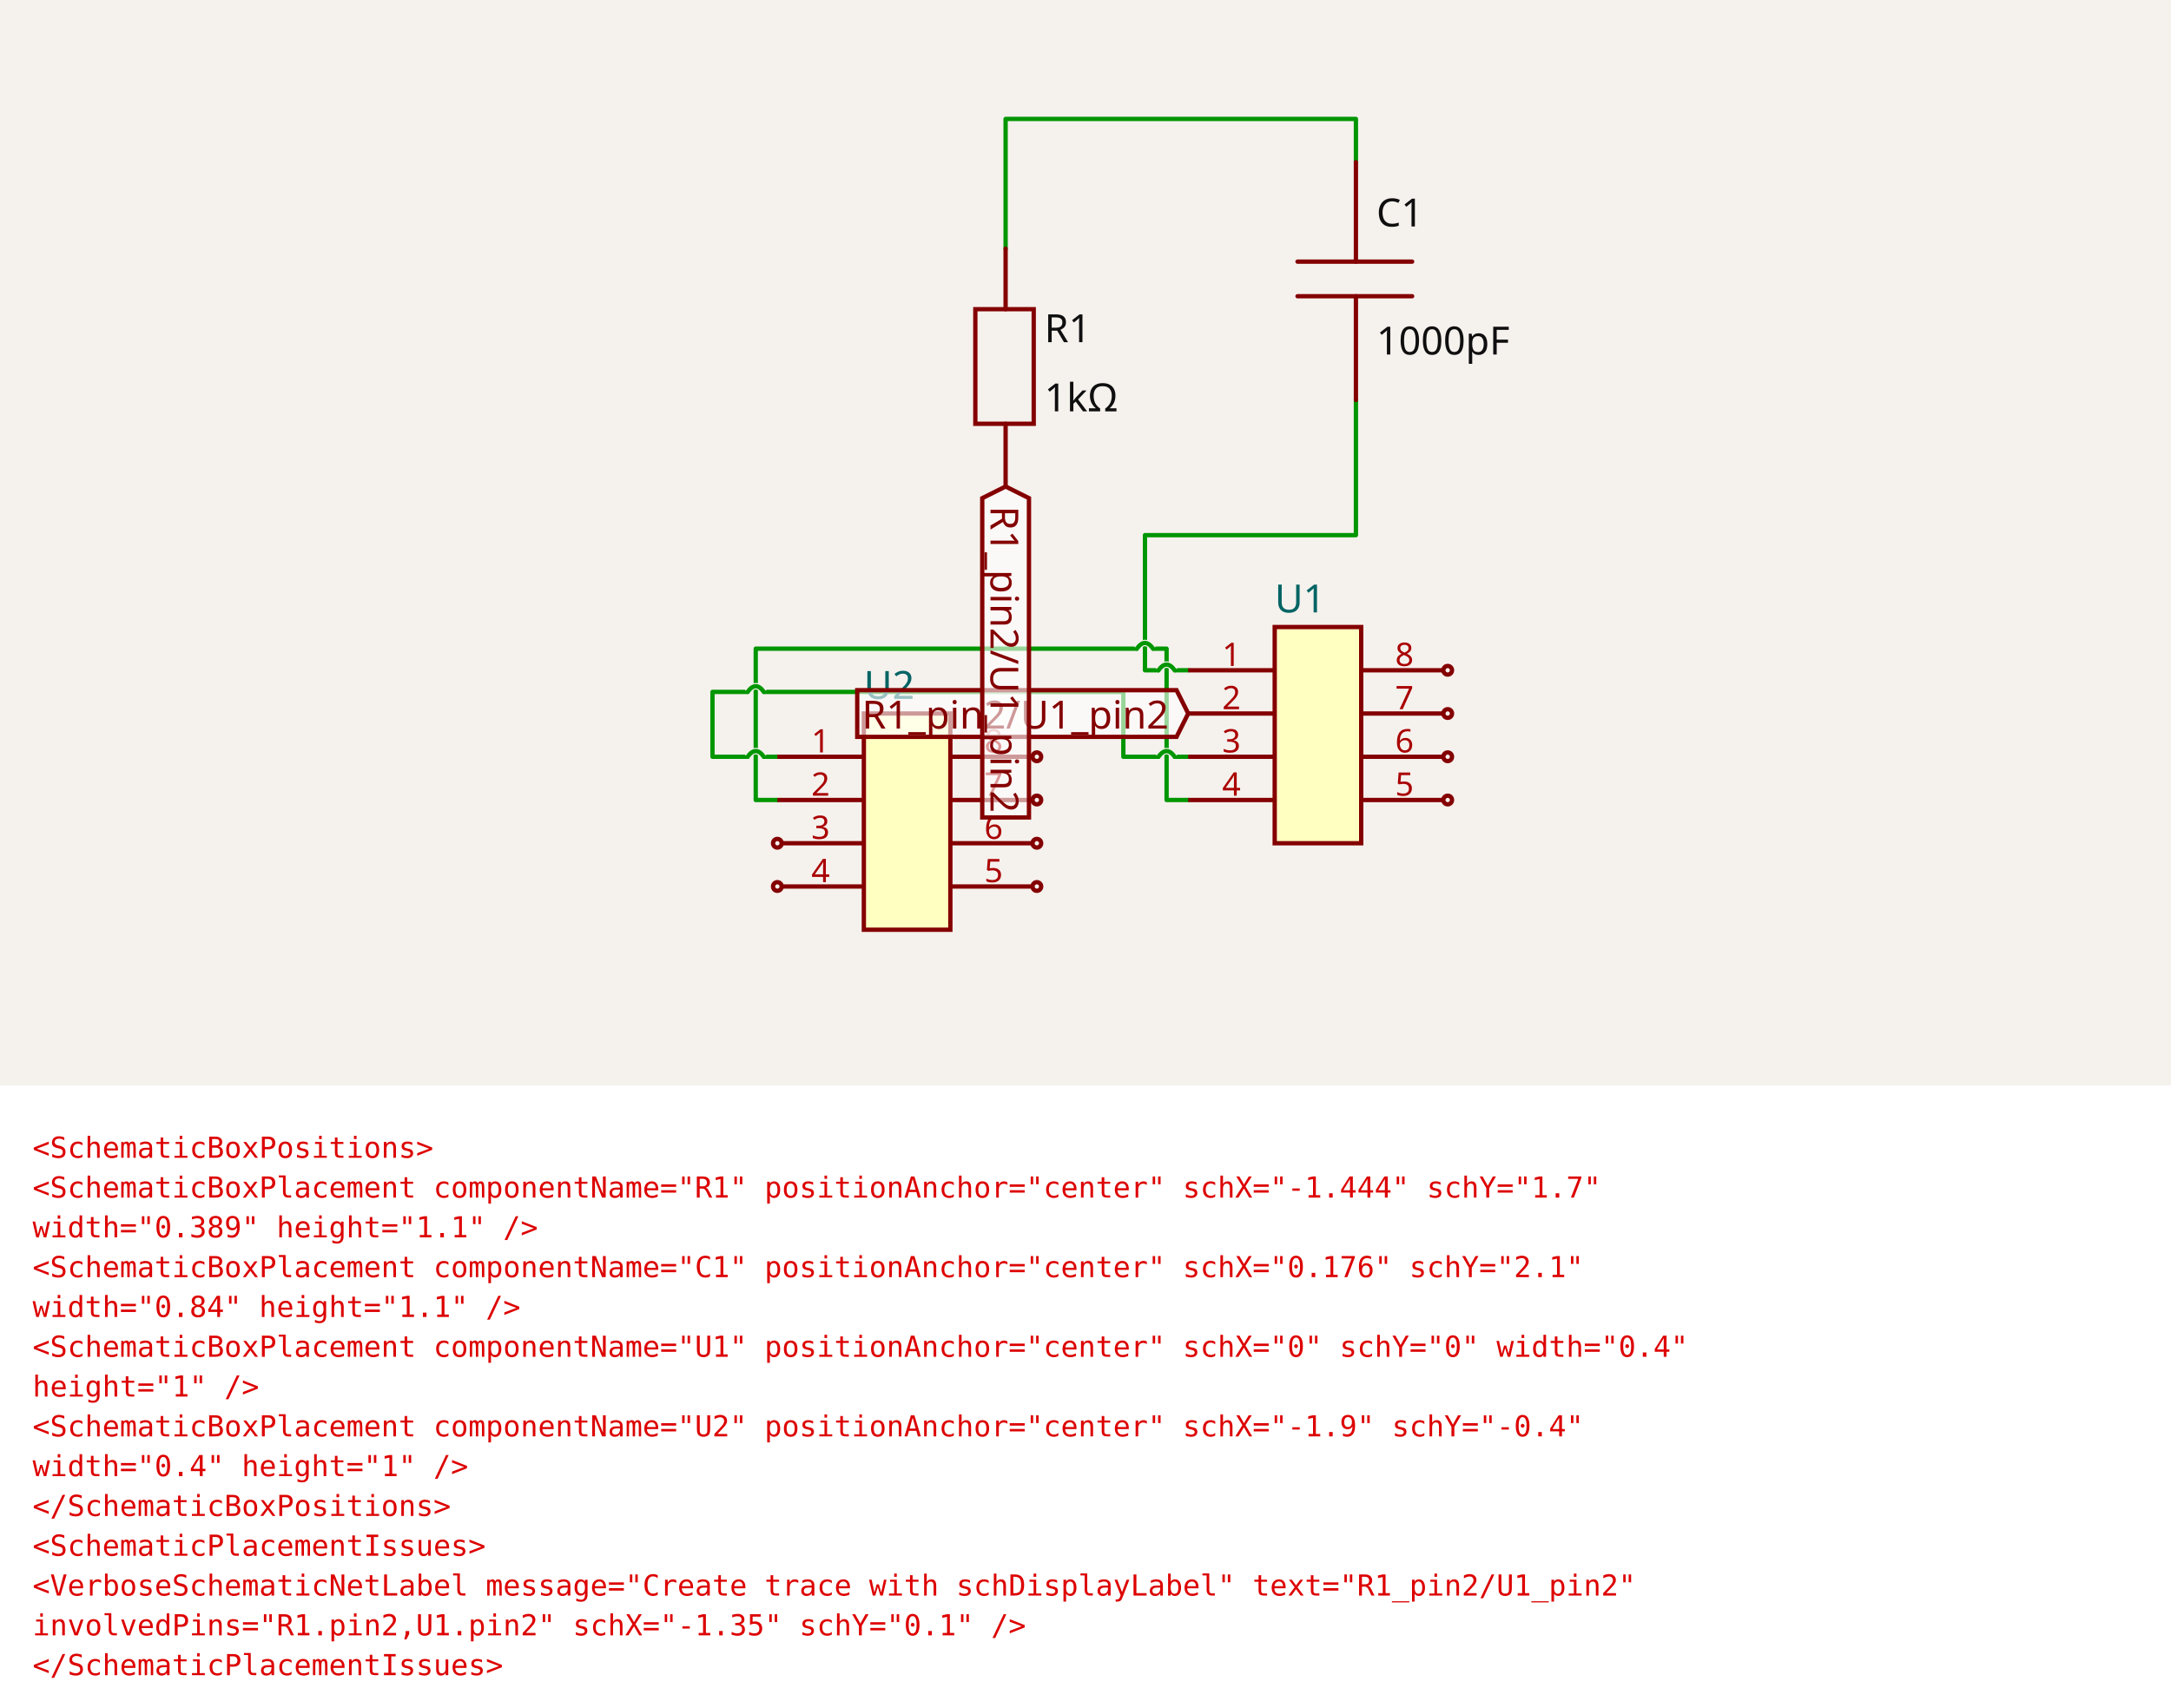
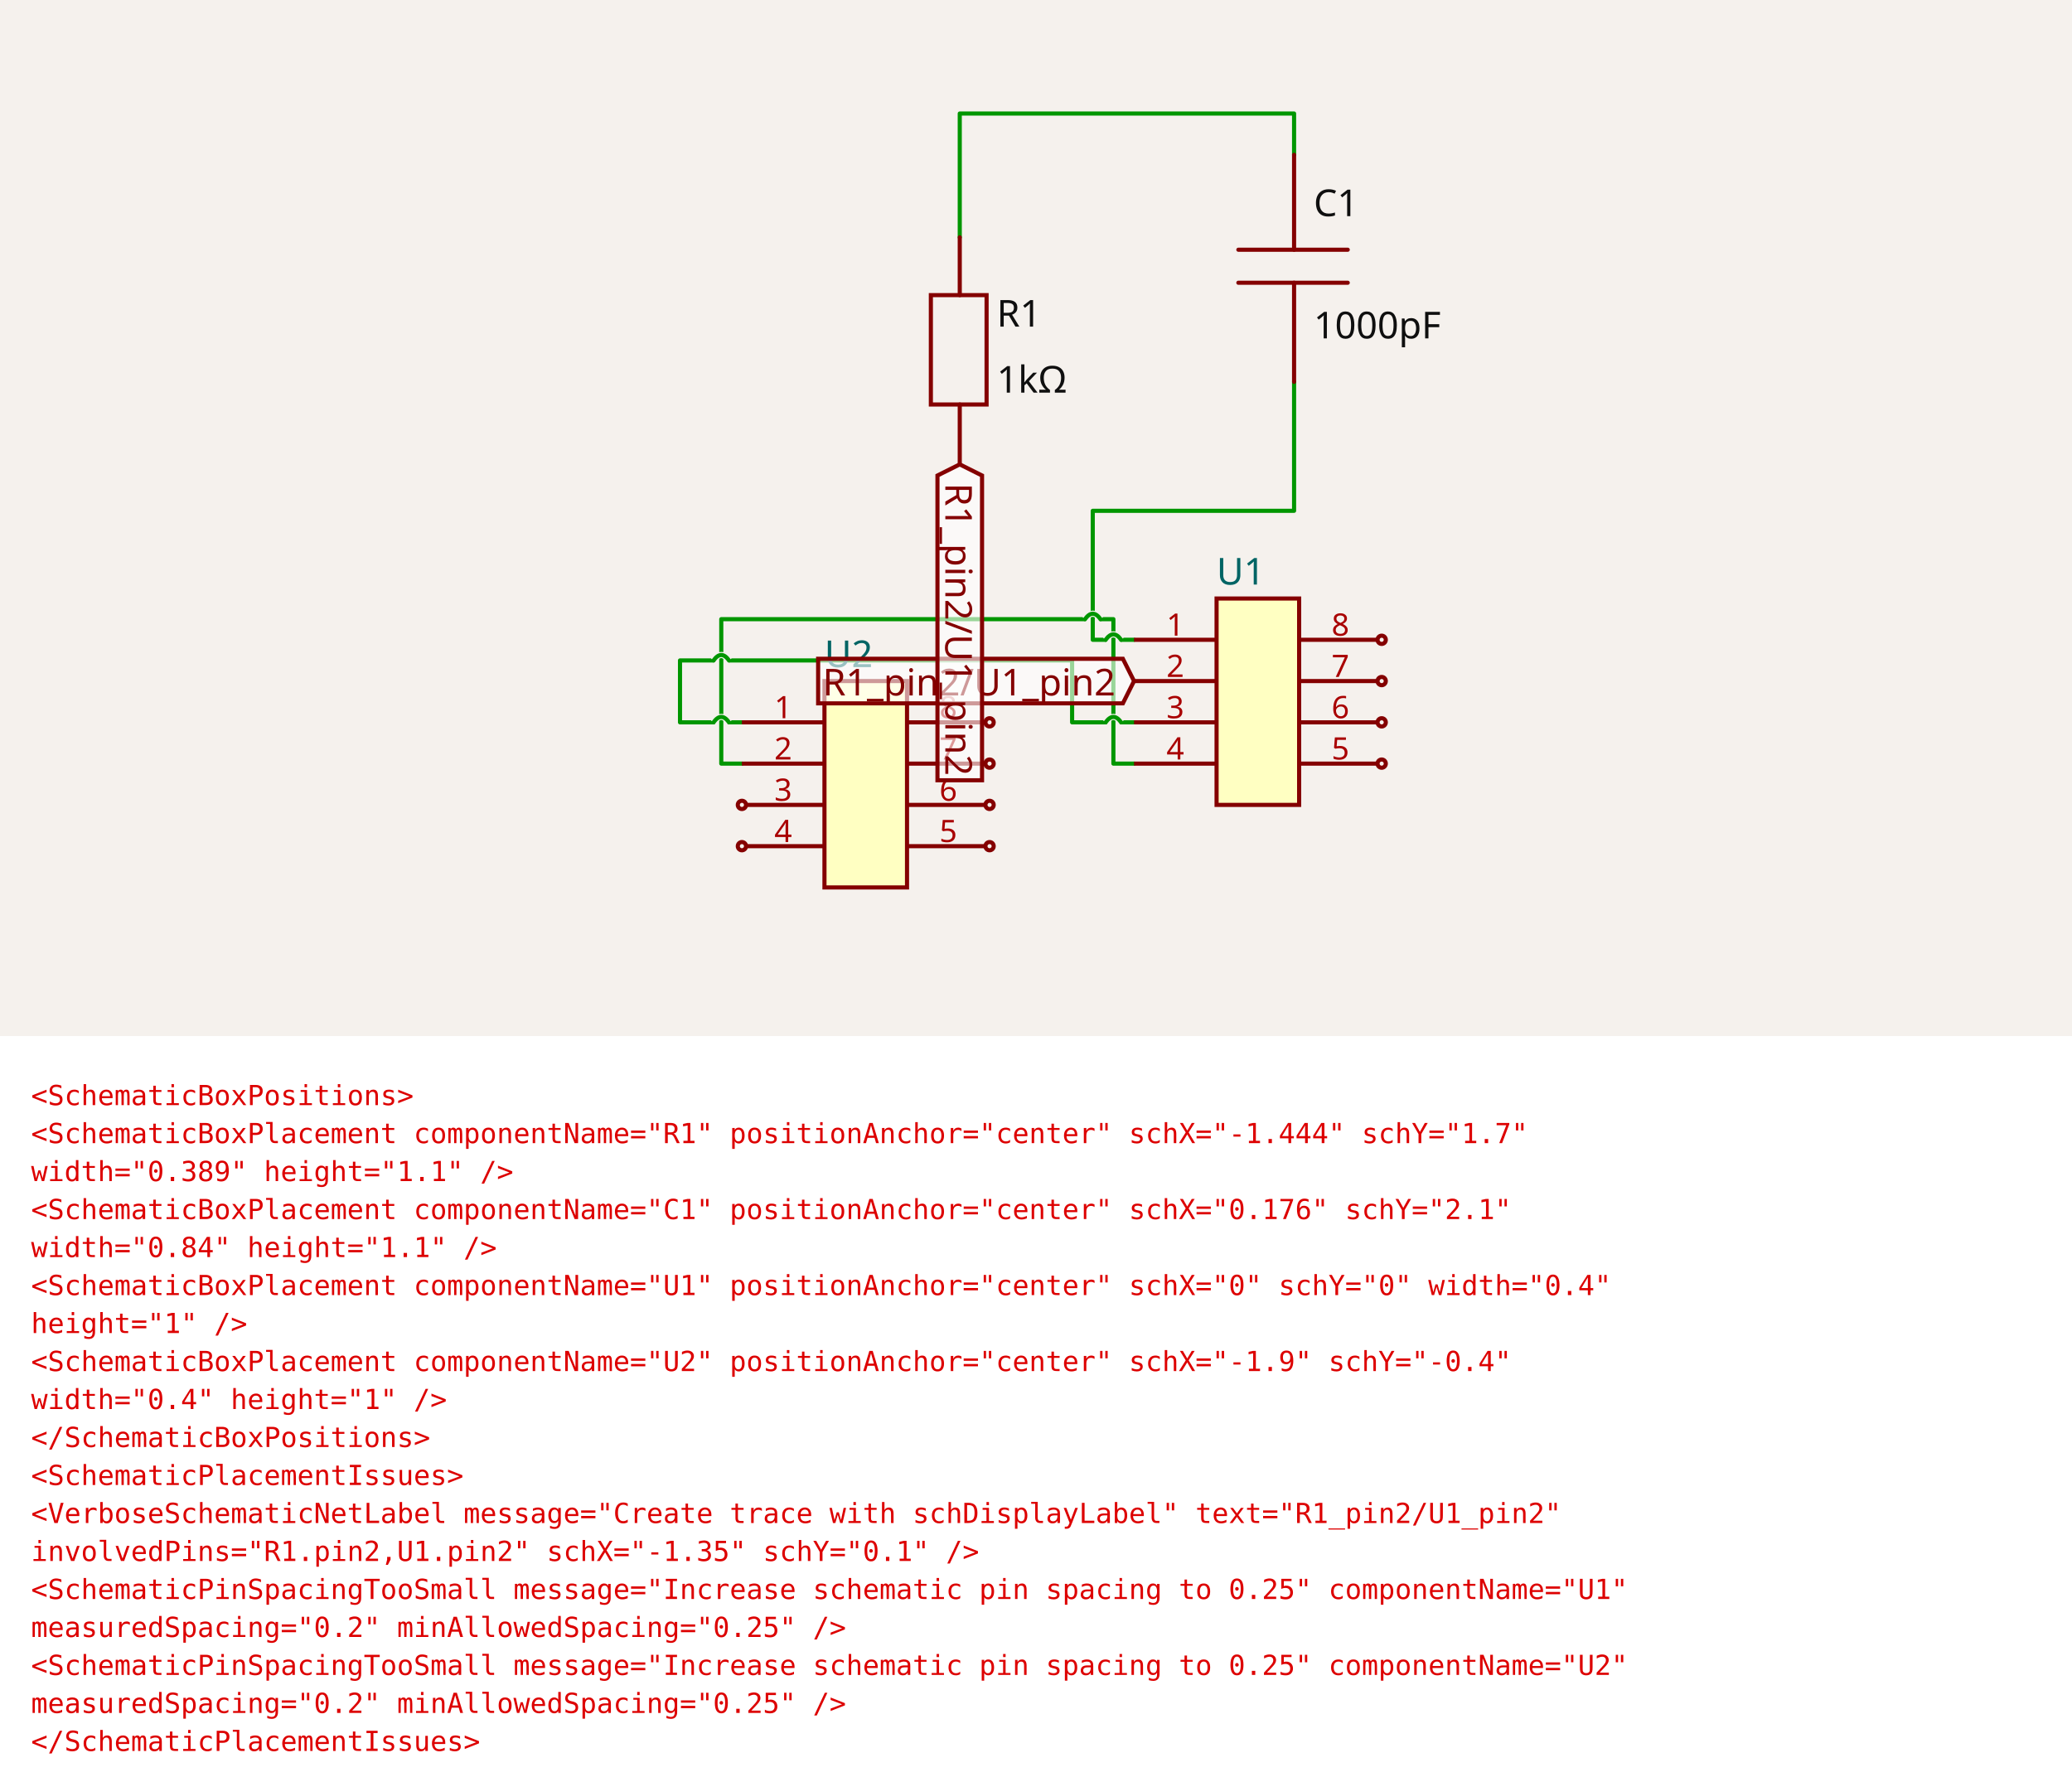
- <svg xmlns="http://www.w3.org/2000/svg" width="1200" height="944" viewBox="0 0 1200 944" role="img" aria-label="schematic analysis fixture">
+ <svg xmlns="http://www.w3.org/2000/svg" width="1200" height="1032" viewBox="0 0 1200 1032" role="img" aria-label="schematic analysis fixture">
  <g transform="translate(0, 0)">
    <style>
              .boundary { fill: rgb(245, 241, 237); }
              .schematic-boundary { fill: none; stroke: #fff; }
              .component { fill: none; stroke: rgb(132, 0, 0); }
              .chip { fill: rgb(255, 255, 194); stroke: rgb(132, 0, 0); }
              .component-pin { fill: none; stroke: rgb(132, 0, 0); }
              /* Basic per-trace hover fallback */
              .trace:hover {
                filter: invert(1);
              }
              .trace:hover .trace-crossing-outline {
                opacity: 0;
              }
              .trace:hover .trace-junction {
                filter: invert(1);
              }
              /* Net-hover highlighting: when a trace or its overlays are hovered,
                 invert color for all traces (base + overlays) sharing the same
                 subcircuit connectivity key. Also hide crossing outline during hover. */
-               svg:has(:is(g.trace[data-subcircuit-connectivity-map-key="unnamedsubcircuit80_connectivity_net0"], g.trace-overlays[data-subcircuit-connectivity-map-key="unnamedsubcircuit80_connectivity_net0"]):hover) :is(g.trace[data-subcircuit-connectivity-map-key="unnamedsubcircuit80_connectivity_net0"], g.trace-overlays[data-subcircuit-connectivity-map-key="unnamedsubcircuit80_connectivity_net0"]) { filter: invert(1); }
- svg:has(:is(g.trace[data-subcircuit-connectivity-map-key="unnamedsubcircuit80_connectivity_net0"], g.trace-overlays[data-subcircuit-connectivity-map-key="unnamedsubcircuit80_connectivity_net0"]):hover) g.trace-overlays[data-subcircuit-connectivity-map-key="unnamedsubcircuit80_connectivity_net0"] .trace-crossing-outline { opacity: 0; }
- svg:has(:is(g.trace[data-subcircuit-connectivity-map-key="unnamedsubcircuit80_connectivity_net1"], g.trace-overlays[data-subcircuit-connectivity-map-key="unnamedsubcircuit80_connectivity_net1"]):hover) :is(g.trace[data-subcircuit-connectivity-map-key="unnamedsubcircuit80_connectivity_net1"], g.trace-overlays[data-subcircuit-connectivity-map-key="unnamedsubcircuit80_connectivity_net1"]) { filter: invert(1); }
- svg:has(:is(g.trace[data-subcircuit-connectivity-map-key="unnamedsubcircuit80_connectivity_net1"], g.trace-overlays[data-subcircuit-connectivity-map-key="unnamedsubcircuit80_connectivity_net1"]):hover) g.trace-overlays[data-subcircuit-connectivity-map-key="unnamedsubcircuit80_connectivity_net1"] .trace-crossing-outline { opacity: 0; }
- svg:has(:is(g.trace[data-subcircuit-connectivity-map-key="unnamedsubcircuit80_connectivity_net3"], g.trace-overlays[data-subcircuit-connectivity-map-key="unnamedsubcircuit80_connectivity_net3"]):hover) :is(g.trace[data-subcircuit-connectivity-map-key="unnamedsubcircuit80_connectivity_net3"], g.trace-overlays[data-subcircuit-connectivity-map-key="unnamedsubcircuit80_connectivity_net3"]) { filter: invert(1); }
- svg:has(:is(g.trace[data-subcircuit-connectivity-map-key="unnamedsubcircuit80_connectivity_net3"], g.trace-overlays[data-subcircuit-connectivity-map-key="unnamedsubcircuit80_connectivity_net3"]):hover) g.trace-overlays[data-subcircuit-connectivity-map-key="unnamedsubcircuit80_connectivity_net3"] .trace-crossing-outline { opacity: 0; }
- svg:has(:is(g.trace[data-subcircuit-connectivity-map-key="unnamedsubcircuit80_connectivity_net4"], g.trace-overlays[data-subcircuit-connectivity-map-key="unnamedsubcircuit80_connectivity_net4"]):hover) :is(g.trace[data-subcircuit-connectivity-map-key="unnamedsubcircuit80_connectivity_net4"], g.trace-overlays[data-subcircuit-connectivity-map-key="unnamedsubcircuit80_connectivity_net4"]) { filter: invert(1); }
- svg:has(:is(g.trace[data-subcircuit-connectivity-map-key="unnamedsubcircuit80_connectivity_net4"], g.trace-overlays[data-subcircuit-connectivity-map-key="unnamedsubcircuit80_connectivity_net4"]):hover) g.trace-overlays[data-subcircuit-connectivity-map-key="unnamedsubcircuit80_connectivity_net4"] .trace-crossing-outline { opacity: 0; }
+               svg:has(:is(g.trace[data-subcircuit-connectivity-map-key="unnamedsubcircuit527_connectivity_net0"], g.trace-overlays[data-subcircuit-connectivity-map-key="unnamedsubcircuit527_connectivity_net0"]):hover) :is(g.trace[data-subcircuit-connectivity-map-key="unnamedsubcircuit527_connectivity_net0"], g.trace-overlays[data-subcircuit-connectivity-map-key="unnamedsubcircuit527_connectivity_net0"]) { filter: invert(1); }
+ svg:has(:is(g.trace[data-subcircuit-connectivity-map-key="unnamedsubcircuit527_connectivity_net0"], g.trace-overlays[data-subcircuit-connectivity-map-key="unnamedsubcircuit527_connectivity_net0"]):hover) g.trace-overlays[data-subcircuit-connectivity-map-key="unnamedsubcircuit527_connectivity_net0"] .trace-crossing-outline { opacity: 0; }
+ svg:has(:is(g.trace[data-subcircuit-connectivity-map-key="unnamedsubcircuit527_connectivity_net1"], g.trace-overlays[data-subcircuit-connectivity-map-key="unnamedsubcircuit527_connectivity_net1"]):hover) :is(g.trace[data-subcircuit-connectivity-map-key="unnamedsubcircuit527_connectivity_net1"], g.trace-overlays[data-subcircuit-connectivity-map-key="unnamedsubcircuit527_connectivity_net1"]) { filter: invert(1); }
+ svg:has(:is(g.trace[data-subcircuit-connectivity-map-key="unnamedsubcircuit527_connectivity_net1"], g.trace-overlays[data-subcircuit-connectivity-map-key="unnamedsubcircuit527_connectivity_net1"]):hover) g.trace-overlays[data-subcircuit-connectivity-map-key="unnamedsubcircuit527_connectivity_net1"] .trace-crossing-outline { opacity: 0; }
+ svg:has(:is(g.trace[data-subcircuit-connectivity-map-key="unnamedsubcircuit527_connectivity_net3"], g.trace-overlays[data-subcircuit-connectivity-map-key="unnamedsubcircuit527_connectivity_net3"]):hover) :is(g.trace[data-subcircuit-connectivity-map-key="unnamedsubcircuit527_connectivity_net3"], g.trace-overlays[data-subcircuit-connectivity-map-key="unnamedsubcircuit527_connectivity_net3"]) { filter: invert(1); }
+ svg:has(:is(g.trace[data-subcircuit-connectivity-map-key="unnamedsubcircuit527_connectivity_net3"], g.trace-overlays[data-subcircuit-connectivity-map-key="unnamedsubcircuit527_connectivity_net3"]):hover) g.trace-overlays[data-subcircuit-connectivity-map-key="unnamedsubcircuit527_connectivity_net3"] .trace-crossing-outline { opacity: 0; }
+ svg:has(:is(g.trace[data-subcircuit-connectivity-map-key="unnamedsubcircuit527_connectivity_net4"], g.trace-overlays[data-subcircuit-connectivity-map-key="unnamedsubcircuit527_connectivity_net4"]):hover) :is(g.trace[data-subcircuit-connectivity-map-key="unnamedsubcircuit527_connectivity_net4"], g.trace-overlays[data-subcircuit-connectivity-map-key="unnamedsubcircuit527_connectivity_net4"]) { filter: invert(1); }
+ svg:has(:is(g.trace[data-subcircuit-connectivity-map-key="unnamedsubcircuit527_connectivity_net4"], g.trace-overlays[data-subcircuit-connectivity-map-key="unnamedsubcircuit527_connectivity_net4"]):hover) g.trace-overlays[data-subcircuit-connectivity-map-key="unnamedsubcircuit527_connectivity_net4"] .trace-crossing-outline { opacity: 0; }
              .text { font-family: sans-serif; fill: rgb(0, 150, 0); }
              .pin-number { fill: rgb(169, 0, 0); }
              .port-label { fill: rgb(0, 100, 100); }
              .component-name { fill: rgb(0, 100, 100); }
            </style>
    <rect class="boundary" x="0" y="0" width="1200" height="600" />
-     <g class="trace" data-layer="base" data-circuit-json-type="schematic_trace" data-schematic-trace-id="schematic_trace_0" data-subcircuit-connectivity-map-key="unnamedsubcircuit80_connectivity_net0">
+     <g class="trace" data-layer="base" data-circuit-json-type="schematic_trace" data-schematic-trace-id="schematic_trace_0" data-subcircuit-connectivity-map-key="unnamedsubcircuit527_connectivity_net0">
      <path d="M 749.467 89.641 L 749.467 65.737 L 555.842 65.737 L 555.842 137.45" class="trace-invisible-hover-outline" stroke="rgb(0, 150, 0)" fill="none" stroke-width="19.124px" stroke-linecap="round" opacity="0" stroke-linejoin="round" />
      <path d="M 749.467 89.641 L 749.467 65.737 L 555.842 65.737 L 555.842 137.45" stroke="rgb(0, 150, 0)" fill="none" stroke-width="2.39px" stroke-linecap="round" stroke-linejoin="round" />
    </g>
-     <g class="trace" data-layer="base" data-circuit-json-type="schematic_trace" data-schematic-trace-id="schematic_trace_1" data-subcircuit-connectivity-map-key="unnamedsubcircuit80_connectivity_net1">
+     <g class="trace" data-layer="base" data-circuit-json-type="schematic_trace" data-schematic-trace-id="schematic_trace_1" data-subcircuit-connectivity-map-key="unnamedsubcircuit527_connectivity_net1">
      <path d="M 656.773 370.518 L 649.303 370.518M 640.339 370.518 L 632.869 370.518 L 632.869 295.817 L 749.467 295.817 L 749.467 221.116" class="trace-invisible-hover-outline" stroke="rgb(0, 150, 0)" fill="none" stroke-width="19.124px" stroke-linecap="round" opacity="0" stroke-linejoin="round" />
      <path d="M 656.773 370.518 L 649.303 370.518M 640.339 370.518 L 632.869 370.518 L 632.869 295.817 L 749.467 295.817 L 749.467 221.116" stroke="rgb(0, 150, 0)" fill="none" stroke-width="2.39px" stroke-linecap="round" stroke-linejoin="round" />
    </g>
-     <g class="trace" data-layer="base" data-circuit-json-type="schematic_trace" data-schematic-trace-id="schematic_trace_2" data-subcircuit-connectivity-map-key="unnamedsubcircuit80_connectivity_net3">
+     <g class="trace" data-layer="base" data-circuit-json-type="schematic_trace" data-schematic-trace-id="schematic_trace_2" data-subcircuit-connectivity-map-key="unnamedsubcircuit527_connectivity_net3">
      <path d="M 429.681 418.327 L 422.211 418.327M 413.247 418.327 L 393.825 418.327 L 393.825 382.47 L 413.247 382.47M 422.211 382.47 L 620.916 382.47 L 620.916 418.327 L 640.339 418.327M 649.303 418.327 L 656.773 418.327" class="trace-invisible-hover-outline" stroke="rgb(0, 150, 0)" fill="none" stroke-width="19.124px" stroke-linecap="round" opacity="0" stroke-linejoin="round" />
      <path d="M 429.681 418.327 L 422.211 418.327M 413.247 418.327 L 393.825 418.327 L 393.825 382.47 L 413.247 382.47M 422.211 382.47 L 620.916 382.47 L 620.916 418.327 L 640.339 418.327M 649.303 418.327 L 656.773 418.327" stroke="rgb(0, 150, 0)" fill="none" stroke-width="2.39px" stroke-linecap="round" stroke-linejoin="round" />
    </g>
-     <g class="trace" data-layer="base" data-circuit-json-type="schematic_trace" data-schematic-trace-id="schematic_trace_3" data-subcircuit-connectivity-map-key="unnamedsubcircuit80_connectivity_net4">
+     <g class="trace" data-layer="base" data-circuit-json-type="schematic_trace" data-schematic-trace-id="schematic_trace_3" data-subcircuit-connectivity-map-key="unnamedsubcircuit527_connectivity_net4">
      <path d="M 429.681 442.231 L 417.729 442.231 L 417.729 358.566 L 628.386 358.566M 637.351 358.566 L 644.821 358.566 L 644.821 442.231 L 656.773 442.231" class="trace-invisible-hover-outline" stroke="rgb(0, 150, 0)" fill="none" stroke-width="19.124px" stroke-linecap="round" opacity="0" stroke-linejoin="round" />
      <path d="M 429.681 442.231 L 417.729 442.231 L 417.729 358.566 L 628.386 358.566M 637.351 358.566 L 644.821 358.566 L 644.821 442.231 L 656.773 442.231" stroke="rgb(0, 150, 0)" fill="none" stroke-width="2.39px" stroke-linecap="round" stroke-linejoin="round" />
    </g>
-     <g class="trace-overlays" data-layer="overlay" data-circuit-json-type="schematic_trace" data-schematic-trace-id="schematic_trace_0" data-subcircuit-connectivity-map-key="unnamedsubcircuit80_connectivity_net0" />
-     <g class="trace-overlays" data-layer="overlay" data-circuit-json-type="schematic_trace" data-schematic-trace-id="schematic_trace_1" data-subcircuit-connectivity-map-key="unnamedsubcircuit80_connectivity_net1">
+     <g class="trace-overlays" data-layer="overlay" data-circuit-json-type="schematic_trace" data-schematic-trace-id="schematic_trace_0" data-subcircuit-connectivity-map-key="unnamedsubcircuit527_connectivity_net0" />
+     <g class="trace-overlays" data-layer="overlay" data-circuit-json-type="schematic_trace" data-schematic-trace-id="schematic_trace_1" data-subcircuit-connectivity-map-key="unnamedsubcircuit527_connectivity_net1">
      <path class="trace-crossing-outline" d="M 649.303 370.518 Q 644.821 364.243 640.339 370.518" stroke="rgb(245, 241, 237)" fill="none" stroke-width="3.586px" stroke-linecap="butt" />
      <path d="M 649.303 370.518 Q 644.821 364.243 640.339 370.518" stroke="rgb(0, 150, 0)" fill="none" stroke-width="2.39px" stroke-linecap="round" />
    </g>
-     <g class="trace-overlays" data-layer="overlay" data-circuit-json-type="schematic_trace" data-schematic-trace-id="schematic_trace_2" data-subcircuit-connectivity-map-key="unnamedsubcircuit80_connectivity_net3">
+     <g class="trace-overlays" data-layer="overlay" data-circuit-json-type="schematic_trace" data-schematic-trace-id="schematic_trace_2" data-subcircuit-connectivity-map-key="unnamedsubcircuit527_connectivity_net3">
      <path class="trace-crossing-outline" d="M 422.211 418.327 Q 417.729 412.052 413.247 418.327" stroke="rgb(245, 241, 237)" fill="none" stroke-width="3.586px" stroke-linecap="butt" />
      <path d="M 422.211 418.327 Q 417.729 412.052 413.247 418.327" stroke="rgb(0, 150, 0)" fill="none" stroke-width="2.39px" stroke-linecap="round" />
      <path class="trace-crossing-outline" d="M 413.247 382.47 Q 417.729 376.195 422.211 382.47" stroke="rgb(245, 241, 237)" fill="none" stroke-width="3.586px" stroke-linecap="butt" />
      <path d="M 413.247 382.47 Q 417.729 376.195 422.211 382.47" stroke="rgb(0, 150, 0)" fill="none" stroke-width="2.39px" stroke-linecap="round" />
      <path class="trace-crossing-outline" d="M 640.339 418.327 Q 644.821 412.052 649.303 418.327" stroke="rgb(245, 241, 237)" fill="none" stroke-width="3.586px" stroke-linecap="butt" />
      <path d="M 640.339 418.327 Q 644.821 412.052 649.303 418.327" stroke="rgb(0, 150, 0)" fill="none" stroke-width="2.39px" stroke-linecap="round" />
    </g>
-     <g class="trace-overlays" data-layer="overlay" data-circuit-json-type="schematic_trace" data-schematic-trace-id="schematic_trace_3" data-subcircuit-connectivity-map-key="unnamedsubcircuit80_connectivity_net4">
+     <g class="trace-overlays" data-layer="overlay" data-circuit-json-type="schematic_trace" data-schematic-trace-id="schematic_trace_3" data-subcircuit-connectivity-map-key="unnamedsubcircuit527_connectivity_net4">
      <path class="trace-crossing-outline" d="M 628.386 358.566 Q 632.869 352.291 637.351 358.566" stroke="rgb(245, 241, 237)" fill="none" stroke-width="3.586px" stroke-linecap="butt" />
      <path d="M 628.386 358.566 Q 632.869 352.291 637.351 358.566" stroke="rgb(0, 150, 0)" fill="none" stroke-width="2.39px" stroke-linecap="round" />
    </g>
    <g data-circuit-json-type="schematic_component" data-schematic-component-id="schematic_component_0">
      <rect class="component-overlay" x="539.109" y="137.45" width="32.271" height="131.474" fill="transparent" />
      <path d="M 555.842 137.45 L 555.842 170.916" stroke="rgb(132, 0, 0)" fill="none" stroke-width="2.39px" stroke-linecap="round" />
      <path d="M 555.842 234.263 L 555.842 268.924" stroke="rgb(132, 0, 0)" fill="none" stroke-width="2.39px" stroke-linecap="round" />
      <path d="M 571.38 203.187 L 571.38 234.263 L 539.109 234.263 L 539.109 170.916 L 571.38 170.916 L 571.38 203.187" stroke="rgb(132, 0, 0)" fill="none" stroke-width="2.39px" stroke-linecap="round" />
      <text x="577.291" y="181.673" stroke="rgb(245, 241, 237)" stroke-width="2.39px" paint-order="stroke" fill="rgb(15, 15, 15)" font-family="sans-serif" text-anchor="start" dominant-baseline="middle" font-size="21.514px">R1</text>
      <text x="577.291" y="219.92" fill="rgb(15, 15, 15)" font-family="sans-serif" text-anchor="start" dominant-baseline="middle" font-size="21.514px">1kΩ</text>
    </g>
    <g data-circuit-json-type="schematic_component" data-schematic-component-id="schematic_component_1">
      <rect class="component-overlay" x="717.197" y="89.641" width="63.347" height="131.474" fill="transparent" />
      <path d="M 749.467 221.116 L 749.467 163.745" stroke="rgb(132, 0, 0)" fill="none" stroke-width="2.39px" stroke-linecap="round" />
      <path d="M 749.467 144.622 L 749.467 89.641" stroke="rgb(132, 0, 0)" fill="none" stroke-width="2.39px" stroke-linecap="round" />
      <path d="M 780.543 163.745 L 717.197 163.745" stroke="rgb(132, 0, 0)" fill="none" stroke-width="2.39px" stroke-linecap="round" />
      <path d="M 780.543 144.622 L 717.197 144.622" stroke="rgb(132, 0, 0)" fill="none" stroke-width="2.39px" stroke-linecap="round" />
      <text x="760.822" y="131.474" stroke="rgb(245, 241, 237)" stroke-width="2.39px" paint-order="stroke" fill="rgb(15, 15, 15)" font-family="sans-serif" text-anchor="start" dominant-baseline="ideographic" font-size="21.514px">C1</text>
      <text x="760.822" y="179.283" fill="rgb(15, 15, 15)" font-family="sans-serif" text-anchor="start" dominant-baseline="hanging" font-size="21.514px">1000pF</text>
    </g>
    <g data-circuit-json-type="schematic_component" data-schematic-component-id="schematic_component_2">
      <rect class="component chip" x="704.582" y="346.614" width="47.809" height="119.522" stroke-width="2.39px" fill="rgb(255, 255, 194)" stroke="rgb(132, 0, 0)" />
      <rect class="component-overlay" x="704.582" y="346.614" width="47.809" height="119.522" fill="transparent" />
      <text x="704.582" y="481.673" fill="#006464" text-anchor="start" dominant-baseline="middle" font-family="sans-serif" font-size="21.514px" transform="rotate(0, 704.5817, 481.6733)" />
      <text x="704.582" y="331.076" fill="#006464" text-anchor="start" dominant-baseline="middle" font-family="sans-serif" font-size="21.514px" transform="rotate(0, 704.5817, 331.0757)">U1</text>
      <line class="component-pin" x1="704.582" y1="370.518" x2="656.773" y2="370.518" stroke-width="2.39px" />
      <g data-schematic-port-id="source_port_4">
        <rect x="654.382" y="368.127" width="4.781" height="4.781" opacity="0" />
      </g>
      <text class="pin-number" x="680.677" y="368.127" style="font-family: sans-serif;" fill="rgb(169, 0, 0)" text-anchor="middle" dominant-baseline="auto" font-size="17.928px" transform="">1</text>
      <line class="component-pin" x1="704.582" y1="394.422" x2="656.773" y2="394.422" stroke-width="2.39px" />
      <g data-schematic-port-id="source_port_5">
        <rect x="654.382" y="392.032" width="4.781" height="4.781" opacity="0" />
      </g>
      <text class="pin-number" x="680.677" y="392.032" style="font-family: sans-serif;" fill="rgb(169, 0, 0)" text-anchor="middle" dominant-baseline="auto" font-size="17.928px" transform="">2</text>
      <line class="component-pin" x1="704.582" y1="418.327" x2="656.773" y2="418.327" stroke-width="2.39px" />
      <g data-schematic-port-id="source_port_6">
        <rect x="654.382" y="415.936" width="4.781" height="4.781" opacity="0" />
      </g>
      <text class="pin-number" x="680.677" y="415.936" style="font-family: sans-serif;" fill="rgb(169, 0, 0)" text-anchor="middle" dominant-baseline="auto" font-size="17.928px" transform="">3</text>
      <line class="component-pin" x1="704.582" y1="442.231" x2="656.773" y2="442.231" stroke-width="2.39px" />
      <g data-schematic-port-id="source_port_7">
        <rect x="654.382" y="439.841" width="4.781" height="4.781" opacity="0" />
      </g>
      <text class="pin-number" x="680.677" y="439.841" style="font-family: sans-serif;" fill="rgb(169, 0, 0)" text-anchor="middle" dominant-baseline="auto" font-size="17.928px" transform="">4</text>
      <line class="component-pin" x1="752.39" y1="442.231" x2="797.809" y2="442.231" stroke-width="2.39px" />
      <g data-schematic-port-id="source_port_8">
        <circle class="component-pin" cx="800.199" cy="442.231" r="2.39" stroke-width="2.39px" />
        <rect x="797.809" y="439.841" width="4.781" height="4.781" opacity="0" />
      </g>
      <text class="pin-number" x="776.295" y="439.841" style="font-family: sans-serif;" fill="rgb(169, 0, 0)" text-anchor="middle" dominant-baseline="auto" font-size="17.928px" transform="">5</text>
      <line class="component-pin" x1="752.39" y1="418.327" x2="797.809" y2="418.327" stroke-width="2.39px" />
      <g data-schematic-port-id="source_port_9">
        <circle class="component-pin" cx="800.199" cy="418.327" r="2.39" stroke-width="2.39px" />
        <rect x="797.809" y="415.936" width="4.781" height="4.781" opacity="0" />
      </g>
      <text class="pin-number" x="776.295" y="415.936" style="font-family: sans-serif;" fill="rgb(169, 0, 0)" text-anchor="middle" dominant-baseline="auto" font-size="17.928px" transform="">6</text>
      <line class="component-pin" x1="752.39" y1="394.422" x2="797.809" y2="394.422" stroke-width="2.39px" />
      <g data-schematic-port-id="source_port_10">
        <circle class="component-pin" cx="800.199" cy="394.422" r="2.39" stroke-width="2.39px" />
        <rect x="797.809" y="392.032" width="4.781" height="4.781" opacity="0" />
      </g>
      <text class="pin-number" x="776.295" y="392.032" style="font-family: sans-serif;" fill="rgb(169, 0, 0)" text-anchor="middle" dominant-baseline="auto" font-size="17.928px" transform="">7</text>
      <line class="component-pin" x1="752.39" y1="370.518" x2="797.809" y2="370.518" stroke-width="2.39px" />
      <g data-schematic-port-id="source_port_11">
        <circle class="component-pin" cx="800.199" cy="370.518" r="2.39" stroke-width="2.39px" />
        <rect x="797.809" y="368.127" width="4.781" height="4.781" opacity="0" />
      </g>
      <text class="pin-number" x="776.295" y="368.127" style="font-family: sans-serif;" fill="rgb(169, 0, 0)" text-anchor="middle" dominant-baseline="auto" font-size="17.928px" transform="">8</text>
    </g>
    <g data-circuit-json-type="schematic_component" data-schematic-component-id="schematic_component_3">
      <rect class="component chip" x="477.49" y="394.422" width="47.809" height="119.522" stroke-width="2.39px" fill="rgb(255, 255, 194)" stroke="rgb(132, 0, 0)" />
      <rect class="component-overlay" x="477.49" y="394.422" width="47.809" height="119.522" fill="transparent" />
      <text x="477.49" y="529.482" fill="#006464" text-anchor="start" dominant-baseline="middle" font-family="sans-serif" font-size="21.514px" transform="rotate(0, 477.49, 529.4821)" />
      <text x="477.49" y="378.884" fill="#006464" text-anchor="start" dominant-baseline="middle" font-family="sans-serif" font-size="21.514px" transform="rotate(0, 477.49, 378.8845)">U2</text>
      <line class="component-pin" x1="477.49" y1="418.327" x2="429.681" y2="418.327" stroke-width="2.39px" />
      <g data-schematic-port-id="source_port_12">
        <rect x="427.291" y="415.936" width="4.781" height="4.781" opacity="0" />
      </g>
      <text class="pin-number" x="453.586" y="415.936" style="font-family: sans-serif;" fill="rgb(169, 0, 0)" text-anchor="middle" dominant-baseline="auto" font-size="17.928px" transform="">1</text>
      <line class="component-pin" x1="477.49" y1="442.231" x2="429.681" y2="442.231" stroke-width="2.39px" />
      <g data-schematic-port-id="source_port_13">
        <rect x="427.291" y="439.841" width="4.781" height="4.781" opacity="0" />
      </g>
      <text class="pin-number" x="453.586" y="439.841" style="font-family: sans-serif;" fill="rgb(169, 0, 0)" text-anchor="middle" dominant-baseline="auto" font-size="17.928px" transform="">2</text>
      <line class="component-pin" x1="477.49" y1="466.135" x2="432.072" y2="466.135" stroke-width="2.39px" />
      <g data-schematic-port-id="source_port_14">
        <circle class="component-pin" cx="429.681" cy="466.135" r="2.39" stroke-width="2.39px" />
        <rect x="427.291" y="463.745" width="4.781" height="4.781" opacity="0" />
      </g>
      <text class="pin-number" x="453.586" y="463.745" style="font-family: sans-serif;" fill="rgb(169, 0, 0)" text-anchor="middle" dominant-baseline="auto" font-size="17.928px" transform="">3</text>
      <line class="component-pin" x1="477.49" y1="490.04" x2="432.072" y2="490.04" stroke-width="2.39px" />
      <g data-schematic-port-id="source_port_15">
        <circle class="component-pin" cx="429.681" cy="490.04" r="2.39" stroke-width="2.39px" />
        <rect x="427.291" y="487.649" width="4.781" height="4.781" opacity="0" />
      </g>
      <text class="pin-number" x="453.586" y="487.649" style="font-family: sans-serif;" fill="rgb(169, 0, 0)" text-anchor="middle" dominant-baseline="auto" font-size="17.928px" transform="">4</text>
      <line class="component-pin" x1="525.299" y1="490.04" x2="570.717" y2="490.04" stroke-width="2.39px" />
      <g data-schematic-port-id="source_port_16">
        <circle class="component-pin" cx="573.108" cy="490.04" r="2.39" stroke-width="2.39px" />
        <rect x="570.717" y="487.649" width="4.781" height="4.781" opacity="0" />
      </g>
      <text class="pin-number" x="549.203" y="487.649" style="font-family: sans-serif;" fill="rgb(169, 0, 0)" text-anchor="middle" dominant-baseline="auto" font-size="17.928px" transform="">5</text>
      <line class="component-pin" x1="525.299" y1="466.135" x2="570.717" y2="466.135" stroke-width="2.39px" />
      <g data-schematic-port-id="source_port_17">
        <circle class="component-pin" cx="573.108" cy="466.135" r="2.39" stroke-width="2.39px" />
        <rect x="570.717" y="463.745" width="4.781" height="4.781" opacity="0" />
      </g>
      <text class="pin-number" x="549.203" y="463.745" style="font-family: sans-serif;" fill="rgb(169, 0, 0)" text-anchor="middle" dominant-baseline="auto" font-size="17.928px" transform="">6</text>
      <line class="component-pin" x1="525.299" y1="442.231" x2="570.717" y2="442.231" stroke-width="2.39px" />
      <g data-schematic-port-id="source_port_18">
        <circle class="component-pin" cx="573.108" cy="442.231" r="2.39" stroke-width="2.39px" />
        <rect x="570.717" y="439.841" width="4.781" height="4.781" opacity="0" />
      </g>
      <text class="pin-number" x="549.203" y="439.841" style="font-family: sans-serif;" fill="rgb(169, 0, 0)" text-anchor="middle" dominant-baseline="auto" font-size="17.928px" transform="">7</text>
      <line class="component-pin" x1="525.299" y1="418.327" x2="570.717" y2="418.327" stroke-width="2.39px" />
      <g data-schematic-port-id="source_port_19">
        <circle class="component-pin" cx="573.108" cy="418.327" r="2.39" stroke-width="2.39px" />
        <rect x="570.717" y="415.936" width="4.781" height="4.781" opacity="0" />
      </g>
      <text class="pin-number" x="549.203" y="415.936" style="font-family: sans-serif;" fill="rgb(169, 0, 0)" text-anchor="middle" dominant-baseline="auto" font-size="17.928px" transform="">8</text>
    </g>
    <g class="schematic-port-hover" data-schematic-port-id="source_port_0">
      <circle cx="555.842" cy="137.45" r="4.781" fill="red" opacity="0" />
    </g>
    <g class="schematic-port-hover" data-schematic-port-id="source_port_1">
      <circle cx="555.842" cy="268.924" r="4.781" fill="red" opacity="0" />
    </g>
    <g class="schematic-port-hover" data-schematic-port-id="source_port_2">
      <circle cx="749.467" cy="89.641" r="4.781" fill="red" opacity="0" />
    </g>
    <g class="schematic-port-hover" data-schematic-port-id="source_port_3">
      <circle cx="749.467" cy="221.116" r="4.781" fill="red" opacity="0" />
    </g>
    <g class="schematic-port-hover" data-schematic-port-id="source_port_4">
      <circle cx="656.773" cy="370.518" r="4.781" fill="red" opacity="0" />
    </g>
    <g class="schematic-port-hover" data-schematic-port-id="source_port_5">
      <circle cx="656.773" cy="394.422" r="4.781" fill="red" opacity="0" />
    </g>
    <g class="schematic-port-hover" data-schematic-port-id="source_port_6">
      <circle cx="656.773" cy="418.327" r="4.781" fill="red" opacity="0" />
    </g>
    <g class="schematic-port-hover" data-schematic-port-id="source_port_7">
      <circle cx="656.773" cy="442.231" r="4.781" fill="red" opacity="0" />
    </g>
    <g class="schematic-port-hover" data-schematic-port-id="source_port_8">
      <circle cx="800.199" cy="442.231" r="4.781" fill="red" opacity="0" />
    </g>
    <g class="schematic-port-hover" data-schematic-port-id="source_port_9">
      <circle cx="800.199" cy="418.327" r="4.781" fill="red" opacity="0" />
    </g>
    <g class="schematic-port-hover" data-schematic-port-id="source_port_10">
      <circle cx="800.199" cy="394.422" r="4.781" fill="red" opacity="0" />
    </g>
    <g class="schematic-port-hover" data-schematic-port-id="source_port_11">
      <circle cx="800.199" cy="370.518" r="4.781" fill="red" opacity="0" />
    </g>
    <g class="schematic-port-hover" data-schematic-port-id="source_port_12">
      <circle cx="429.681" cy="418.327" r="4.781" fill="red" opacity="0" />
    </g>
    <g class="schematic-port-hover" data-schematic-port-id="source_port_13">
      <circle cx="429.681" cy="442.231" r="4.781" fill="red" opacity="0" />
    </g>
    <g class="schematic-port-hover" data-schematic-port-id="source_port_14">
      <circle cx="429.681" cy="466.135" r="4.781" fill="red" opacity="0" />
    </g>
    <g class="schematic-port-hover" data-schematic-port-id="source_port_15">
      <circle cx="429.681" cy="490.04" r="4.781" fill="red" opacity="0" />
    </g>
    <g class="schematic-port-hover" data-schematic-port-id="source_port_16">
      <circle cx="573.108" cy="490.04" r="4.781" fill="red" opacity="0" />
    </g>
    <g class="schematic-port-hover" data-schematic-port-id="source_port_17">
      <circle cx="573.108" cy="466.135" r="4.781" fill="red" opacity="0" />
    </g>
    <g class="schematic-port-hover" data-schematic-port-id="source_port_18">
      <circle cx="573.108" cy="442.231" r="4.781" fill="red" opacity="0" />
    </g>
    <g class="schematic-port-hover" data-schematic-port-id="source_port_19">
      <circle cx="573.108" cy="418.327" r="4.781" fill="red" opacity="0" />
    </g>
    <path class="net-label" d="     M 656.773,394.422     L 650.319,407.331     L 473.825,407.331     L 473.825,381.514     L 650.319,381.514     Z   " fill="rgba(255, 255, 255, 0.6)" stroke="rgb(132, 0, 0)" stroke-width="2.39px" />
    <text class="net-label-text" x="646.016" y="394.422" fill="rgb(132, 0, 0)" text-anchor="end" dominant-baseline="central" font-family="sans-serif" font-variant-numeric="tabular-nums" font-size="21.514px" transform="">R1_pin2/U1_pin2</text>
    <path class="net-label" d="     M 555.842,268.924     L 568.75,275.378     L 568.75,451.873     L 542.934,451.873     L 542.934,275.378     Z   " fill="rgba(255, 255, 255, 0.6)" stroke="rgb(132, 0, 0)" stroke-width="2.39px" />
    <text class="net-label-text" x="555.842" y="279.681" fill="rgb(132, 0, 0)" text-anchor="start" dominant-baseline="central" font-family="sans-serif" font-variant-numeric="tabular-nums" font-size="21.514px" transform="rotate(90 555.842 279.6813)">R1_pin2/U1_pin2</text>
  </g>
  <g transform="translate(0, 600) scale(1, 1) translate(0, 0)">
    <rect width="100%" height="100%" fill="#fff" />
    <text x="18" y="40" fill="#d00" font-family="Menlo, Consolas, monospace" font-size="16">
      <tspan x="18" dy="0">&lt;SchematicBoxPositions&gt;</tspan>
      <tspan x="18" dy="22">&lt;SchematicBoxPlacement componentName="R1" positionAnchor="center" schX="-1.444" schY="1.7"</tspan>
      <tspan x="18" dy="22">  width="0.389" height="1.1" /&gt;</tspan>
      <tspan x="18" dy="22">&lt;SchematicBoxPlacement componentName="C1" positionAnchor="center" schX="0.176" schY="2.1"</tspan>
      <tspan x="18" dy="22">  width="0.84" height="1.1" /&gt;</tspan>
      <tspan x="18" dy="22">&lt;SchematicBoxPlacement componentName="U1" positionAnchor="center" schX="0" schY="0" width="0.4"</tspan>
      <tspan x="18" dy="22">  height="1" /&gt;</tspan>
      <tspan x="18" dy="22">&lt;SchematicBoxPlacement componentName="U2" positionAnchor="center" schX="-1.9" schY="-0.4"</tspan>
      <tspan x="18" dy="22">  width="0.4" height="1" /&gt;</tspan>
      <tspan x="18" dy="22">&lt;/SchematicBoxPositions&gt;</tspan>
      <tspan x="18" dy="22">&lt;SchematicPlacementIssues&gt;</tspan>
      <tspan x="18" dy="22">&lt;VerboseSchematicNetLabel message="Create trace with schDisplayLabel" text="R1_pin2/U1_pin2"</tspan>
      <tspan x="18" dy="22">  involvedPins="R1.pin2,U1.pin2" schX="-1.35" schY="0.1" /&gt;</tspan>
+       <tspan x="18" dy="22">&lt;SchematicPinSpacingTooSmall message="Increase schematic pin spacing to 0.25" componentName="U1"</tspan>
+       <tspan x="18" dy="22">  measuredSpacing="0.2" minAllowedSpacing="0.25" /&gt;</tspan>
+       <tspan x="18" dy="22">&lt;SchematicPinSpacingTooSmall message="Increase schematic pin spacing to 0.25" componentName="U2"</tspan>
+       <tspan x="18" dy="22">  measuredSpacing="0.2" minAllowedSpacing="0.25" /&gt;</tspan>
      <tspan x="18" dy="22">&lt;/SchematicPlacementIssues&gt;</tspan>
    </text>
  </g>
</svg>
